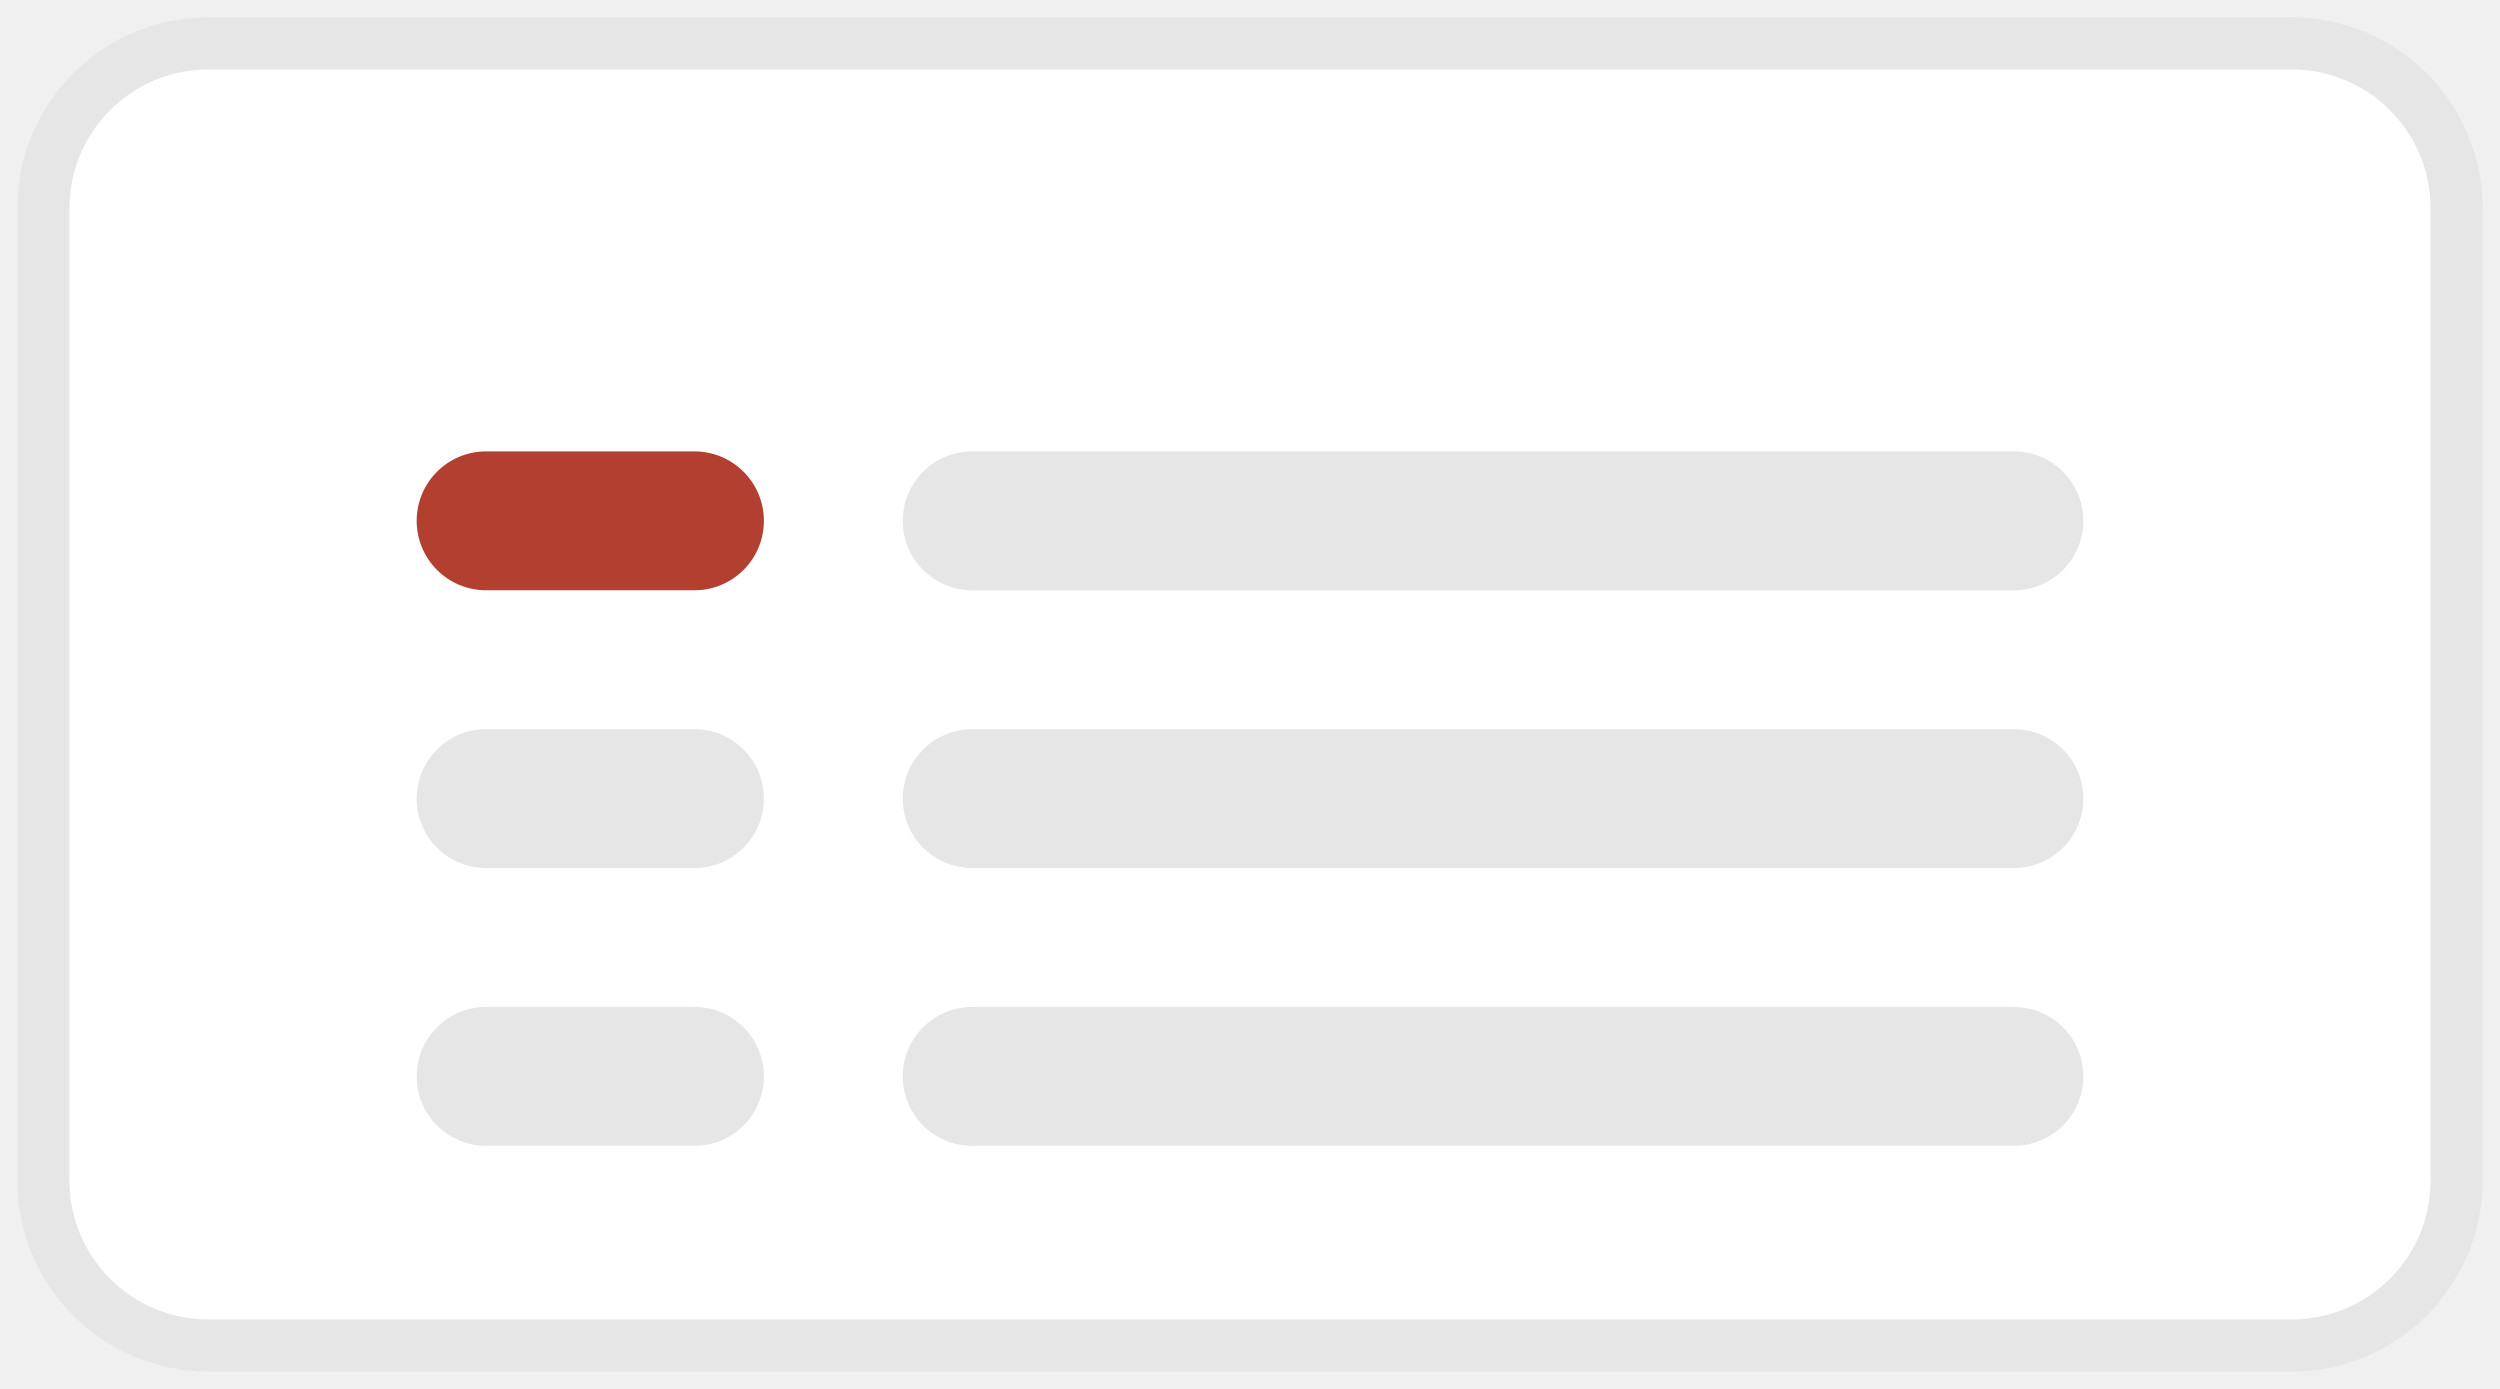
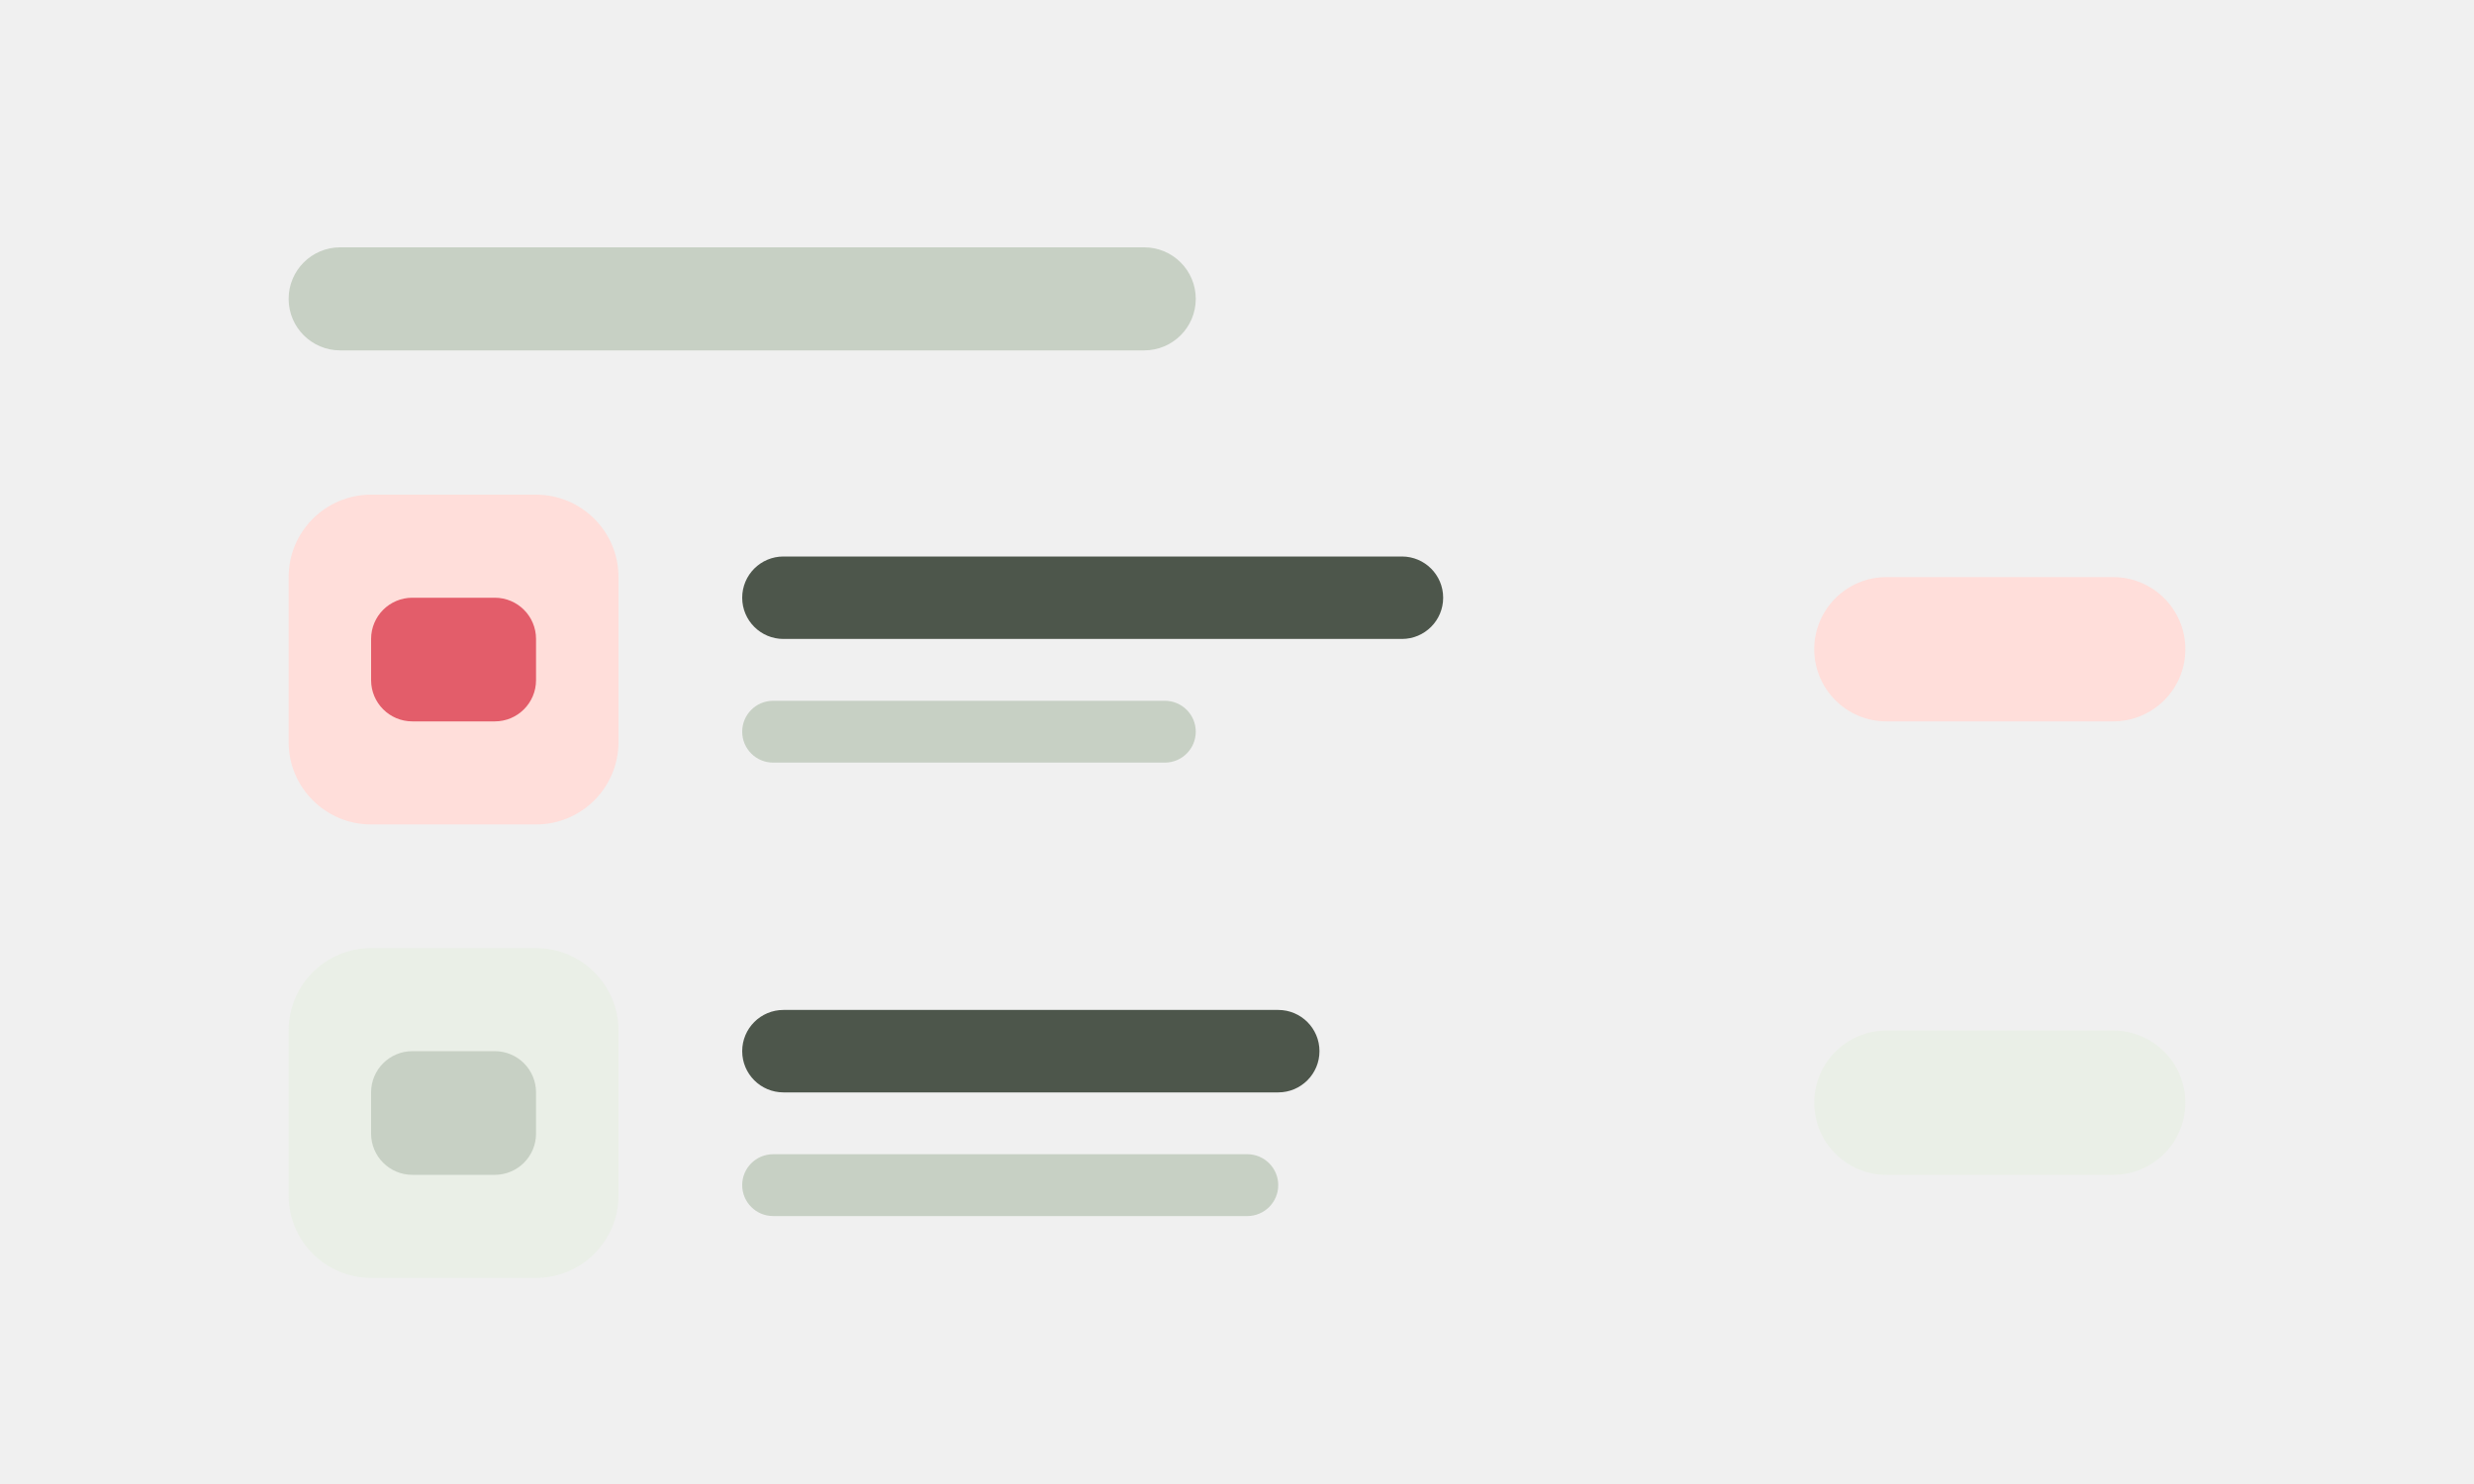
- <svg xmlns="http://www.w3.org/2000/svg" width="72" height="40" viewBox="0 0 72 40" fill="none">
-   <rect x="1.25" y="1.25" width="69.5" height="37.5" rx="4.75" fill="white" />
-   <rect x="1.25" y="1.25" width="69.5" height="37.5" rx="4.75" stroke="#E6E6E7" stroke-width="1.5" />
-   <rect x="12" y="13" width="10" height="4" rx="2" fill="#B23F30" />
-   <rect x="26" y="13" width="34" height="4" rx="2" fill="#E6E6E7" />
-   <rect x="12" y="21" width="10" height="4" rx="2" fill="#E6E6E7" />
-   <rect x="26" y="21" width="34" height="4" rx="2" fill="#E6E6E7" />
-   <rect x="12" y="29" width="10" height="4" rx="2" fill="#E6E6E7" />
-   <rect x="26" y="29" width="34" height="4" rx="2" fill="#E6E6E7" />
+ <svg xmlns="http://www.w3.org/2000/svg" width="120" height="72" viewBox="0 0 120 72" fill="none">
+   <rect x="14" y="12" width="44" height="5" rx="2.5" fill="#c7d0c4" />
+   <rect x="14" y="24" width="16" height="16" rx="4" fill="#ffdeda" />
+   <rect x="18" y="29" width="8" height="6" rx="2" fill="#e35d6a" />
+   <rect x="36" y="27" width="34" height="4" rx="2" fill="#4d564b" />
+   <rect x="36" y="34" width="22" height="3" rx="1.5" fill="#c7d0c4" />
+   <rect x="88" y="28" width="18" height="7" rx="3.5" fill="#ffdeda" />
+   <rect x="14" y="46" width="16" height="16" rx="4" fill="#eaefe7" />
+   <rect x="18" y="51" width="8" height="6" rx="2" fill="#c7d0c4" />
+   <rect x="36" y="49" width="28" height="4" rx="2" fill="#4d564b" />
+   <rect x="36" y="56" width="26" height="3" rx="1.5" fill="#c7d0c4" />
+   <rect x="88" y="50" width="18" height="7" rx="3.5" fill="#eaefe7" />
</svg>
